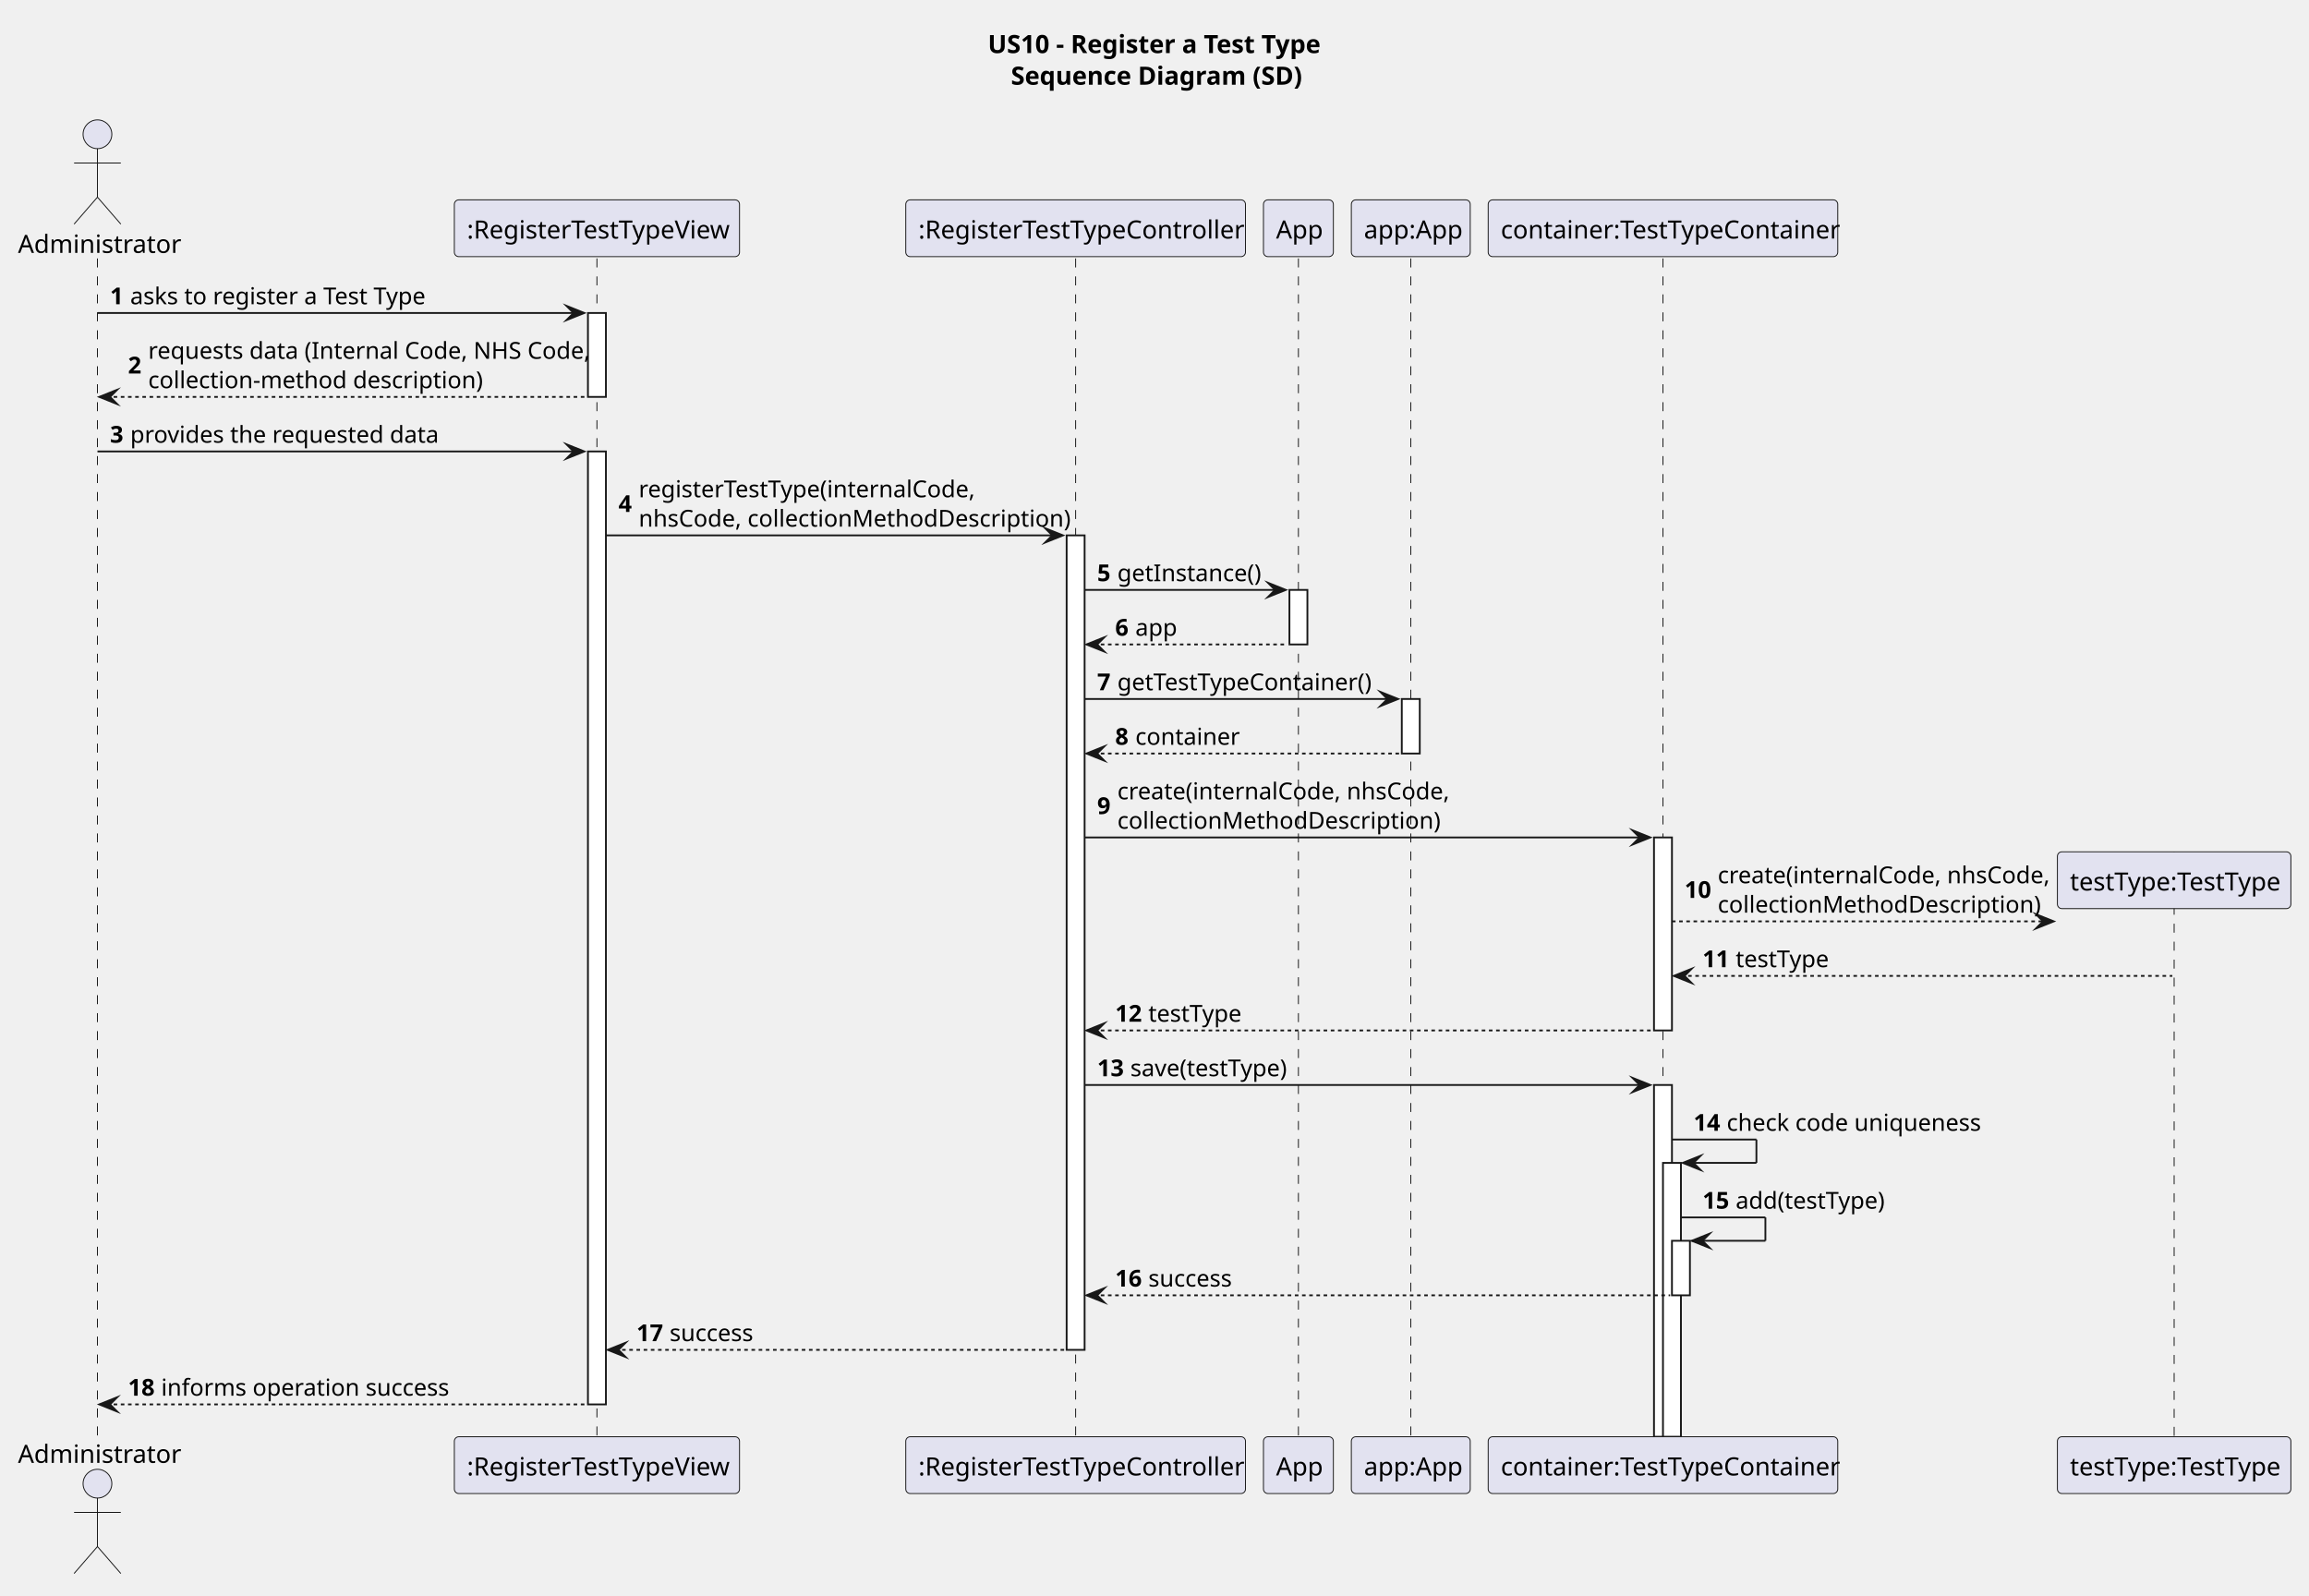
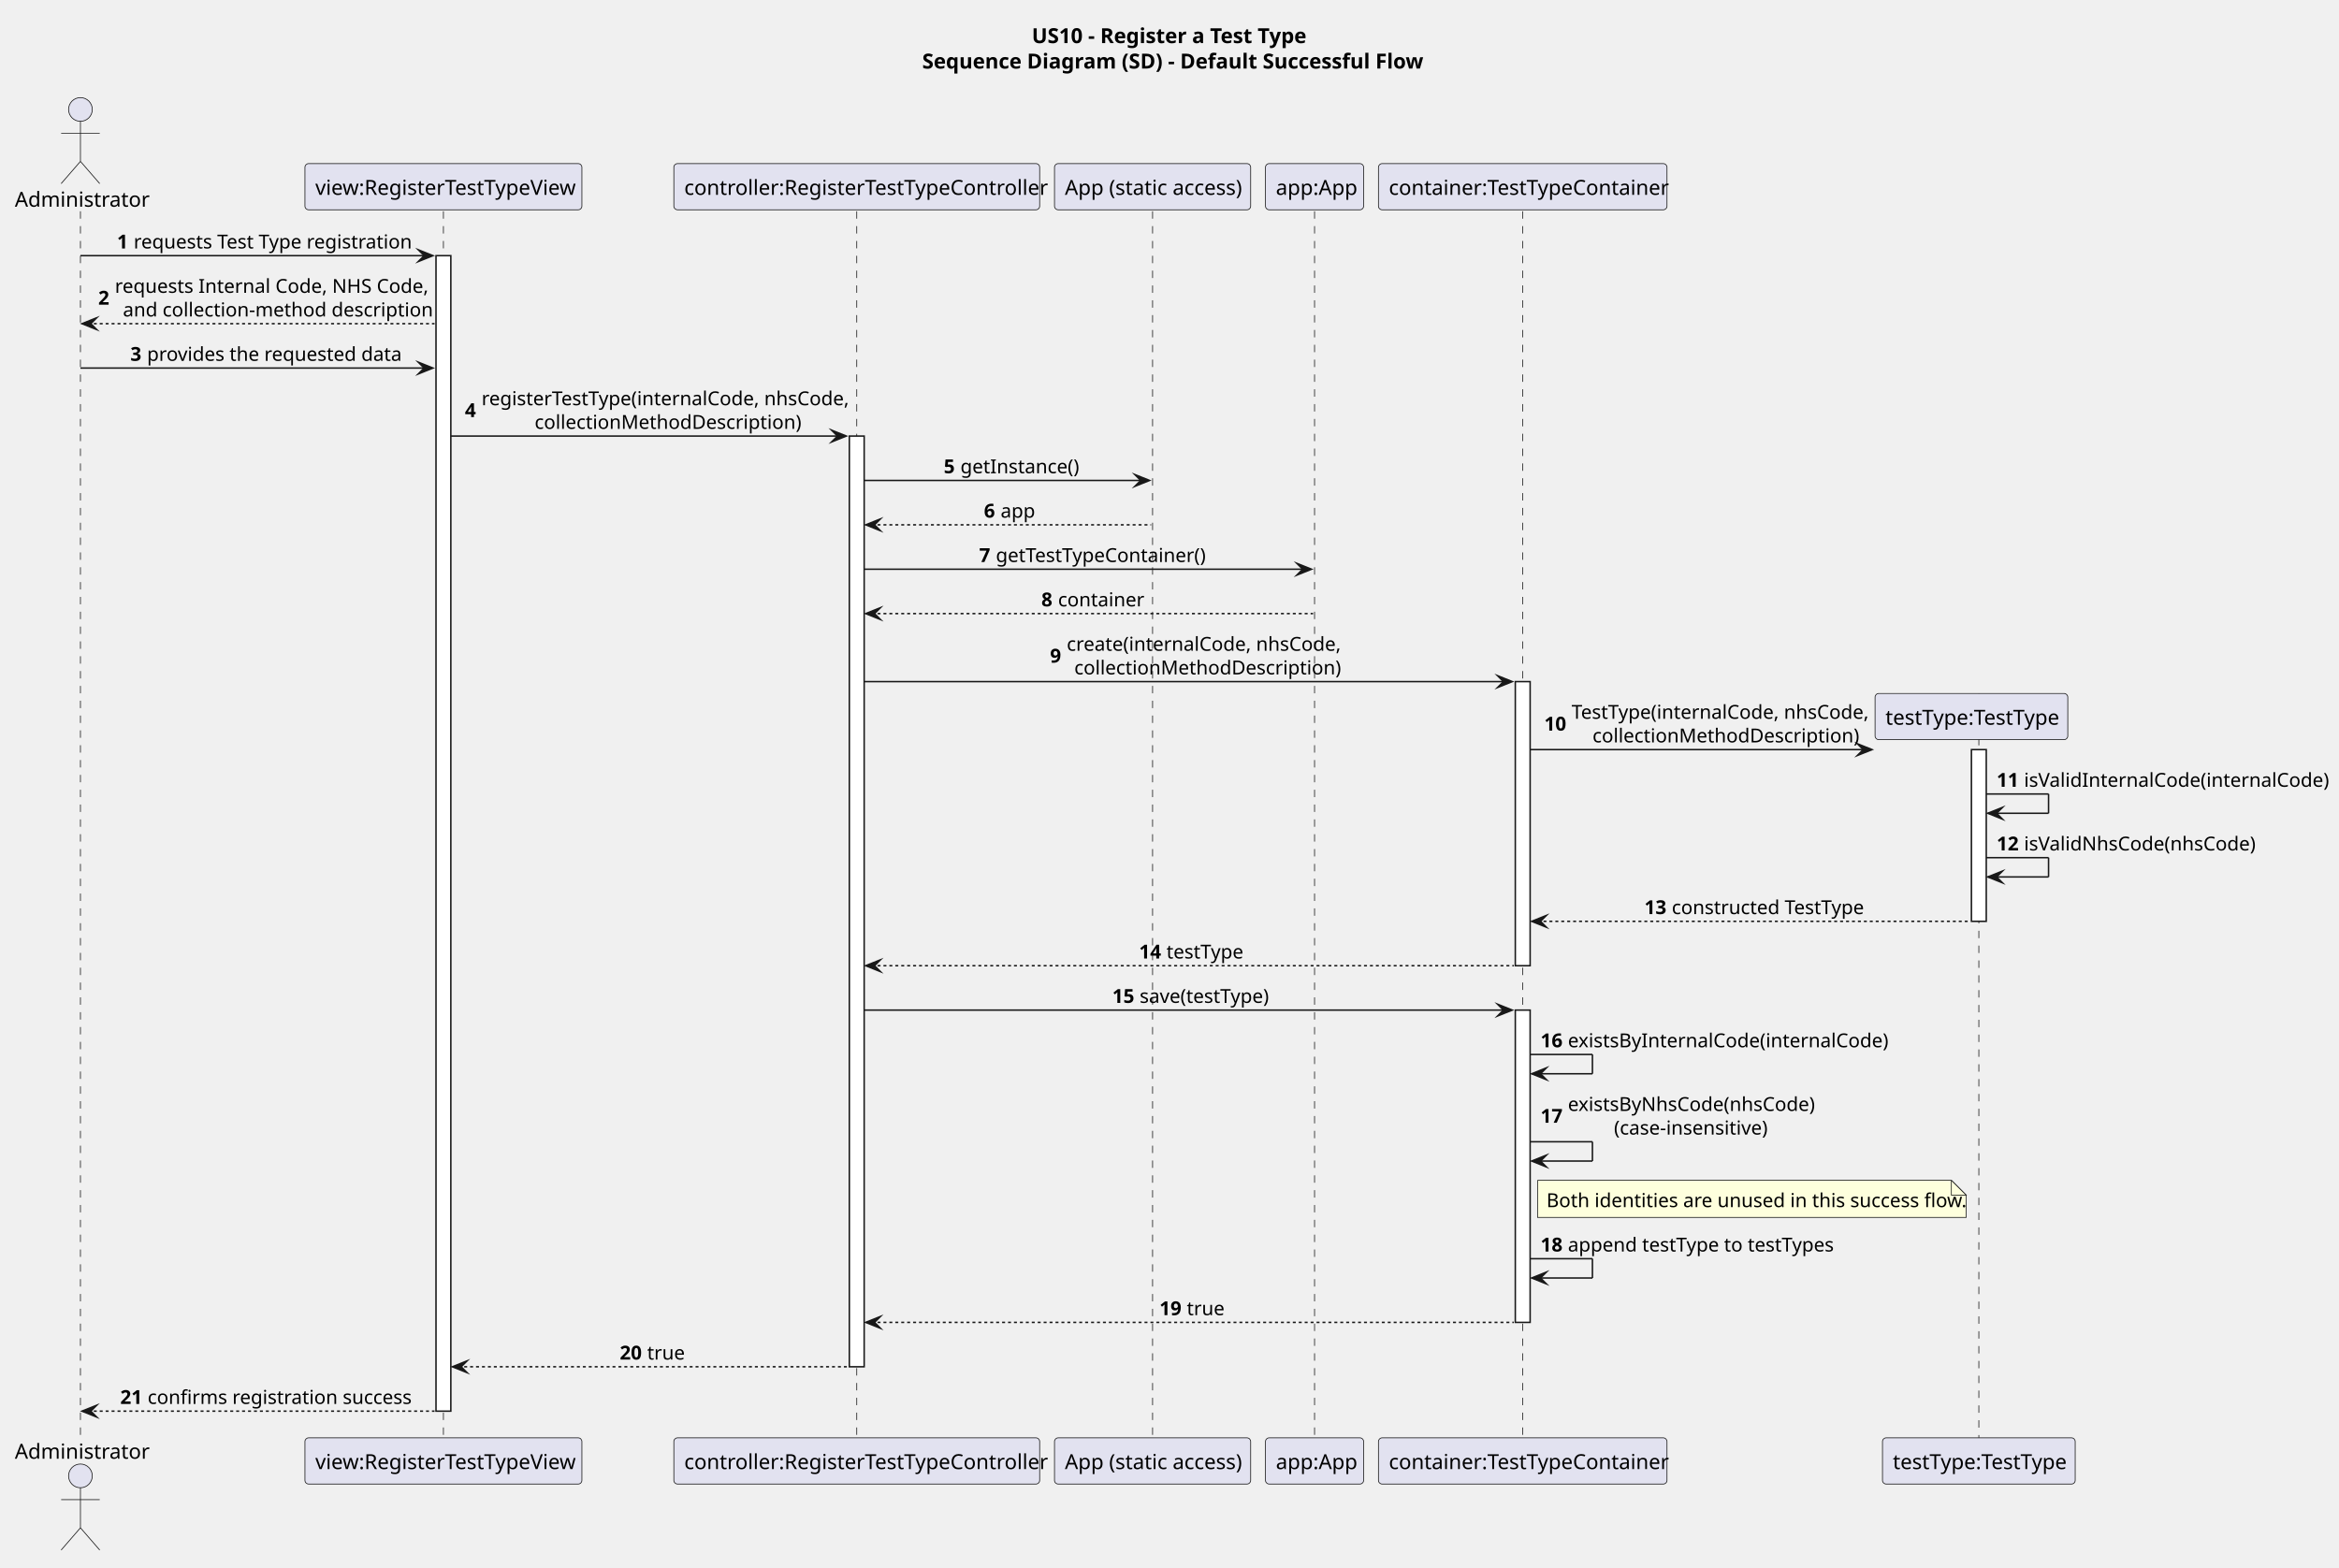
- <svg xmlns="http://www.w3.org/2000/svg" version="1.1" data-diagram-type="SEQUENCE" style="width:1285px;height:888px;background:#FFFFFF;" width="1285px" height="888px" viewBox="0 0 1285 888" zoomAndPan="magnify" preserveAspectRatio="none" contentStyleType="text/css">
+ <svg xmlns="http://www.w3.org/2000/svg" version="1.1" data-diagram-type="SEQUENCE" style="width:1577px;height:1057px;background:#FFFFFF;" width="1577px" height="1057px" viewBox="0 0 1577 1057" zoomAndPan="magnify" preserveAspectRatio="none" contentStyleType="text/css">
  <defs />
  <g font-family="sans-serif" lengthAdjust="spacing">
    <g class="title" data-source-line="1">
-       <text x="549.757" y="29.533" fill="#000" font-size="14" textLength="184.399" font-weight="700">US10 - Register a Test Type</text>
-       <text x="562.602" y="47.143" fill="#000" font-size="14" textLength="158.71" font-weight="700">Sequence Diagram (SD)</text>
+       <text x="695.672" y="29.075" fill="#000" font-size="14" textLength="184.399" font-weight="700">US10 - Register a Test Type</text>
+       <text x="621.779" y="46.227" fill="#000" font-size="14" textLength="332.186" font-weight="700">Sequence Diagram (SD) - Default Successful Flow</text>
    </g>
    <g>
-       <rect x="50.734" y="143.828" width="8" height="655.734" fill="#000" fill-opacity="0" />
-       <line x1="54.234" y1="143.828" x2="54.234" y2="799.563" style="stroke:#181818;stroke-width:0.5;stroke-dasharray:5,5;" />
+       <rect x="50.734" y="142.454" width="8" height="827.009" fill="#000" fill-opacity="0" />
+       <line x1="54.234" y1="142.454" x2="54.234" y2="969.463" style="stroke:#181818;stroke-width:0.5;stroke-dasharray:5,5;" />
    </g>
    <g>
-       <rect x="328.703" y="143.828" width="8" height="655.734" fill="#000" fill-opacity="0" />
-       <line x1="332.203" y1="143.828" x2="332.203" y2="799.563" style="stroke:#181818;stroke-width:0.5;stroke-dasharray:5,5;" />
+       <rect x="295.46" y="142.454" width="8" height="827.009" fill="#000" fill-opacity="0" />
+       <line x1="298.96" y1="142.454" x2="298.96" y2="969.463" style="stroke:#181818;stroke-width:0.5;stroke-dasharray:5,5;" />
    </g>
    <g>
-       <rect x="327.203" y="174.18" width="10" height="46.703" fill="#FFF" style="stroke:#181818;stroke-width:1;" />
+       <rect x="293.96" y="172.38" width="10" height="779.083" fill="#FFF" style="stroke:#181818;stroke-width:1;" />
    </g>
    <g>
-       <rect x="327.203" y="251.234" width="10" height="530.328" fill="#FFF" style="stroke:#181818;stroke-width:1;" />
+       <rect x="574.14" y="142.454" width="8" height="827.009" fill="#000" fill-opacity="0" />
+       <line x1="577.64" y1="142.454" x2="577.64" y2="969.463" style="stroke:#181818;stroke-width:0.5;stroke-dasharray:5,5;" />
    </g>
    <g>
-       <rect x="595.106" y="143.828" width="8" height="655.734" fill="#000" fill-opacity="0" />
-       <line x1="598.606" y1="143.828" x2="598.606" y2="799.563" style="stroke:#181818;stroke-width:0.5;stroke-dasharray:5,5;" />
+       <rect x="572.64" y="294.012" width="10" height="627.525" fill="#FFF" style="stroke:#181818;stroke-width:1;" />
    </g>
    <g>
-       <rect x="593.606" y="297.938" width="10" height="453.273" fill="#FFF" style="stroke:#181818;stroke-width:1;" />
+       <rect x="773.591" y="142.454" width="8" height="827.009" fill="#000" fill-opacity="0" />
+       <line x1="777.091" y1="142.454" x2="777.091" y2="969.463" style="stroke:#181818;stroke-width:0.5;stroke-dasharray:5,5;" />
    </g>
    <g>
-       <rect x="719.092" y="143.828" width="8" height="655.734" fill="#000" fill-opacity="0" />
-       <line x1="722.592" y1="143.828" x2="722.592" y2="799.563" style="stroke:#181818;stroke-width:0.5;stroke-dasharray:5,5;" />
+       <rect x="882.801" y="142.454" width="8" height="827.009" fill="#000" fill-opacity="0" />
+       <line x1="886.301" y1="142.454" x2="886.301" y2="969.463" style="stroke:#181818;stroke-width:0.5;stroke-dasharray:5,5;" />
    </g>
    <g>
-       <rect x="717.592" y="328.289" width="10" height="30.352" fill="#FFF" style="stroke:#181818;stroke-width:1;" />
+       <rect x="1023.149" y="142.454" width="8" height="827.009" fill="#000" fill-opacity="0" />
+       <line x1="1026.649" y1="142.454" x2="1026.649" y2="969.463" style="stroke:#181818;stroke-width:0.5;stroke-dasharray:5,5;" />
    </g>
    <g>
-       <rect x="781.626" y="143.828" width="8" height="655.734" fill="#000" fill-opacity="0" />
-       <line x1="785.126" y1="143.828" x2="785.126" y2="799.563" style="stroke:#181818;stroke-width:0.5;stroke-dasharray:5,5;" />
+       <rect x="1021.649" y="459.569" width="10" height="191.558" fill="#FFF" style="stroke:#181818;stroke-width:1;" />
    </g>
    <g>
-       <rect x="780.126" y="388.992" width="10" height="30.352" fill="#FFF" style="stroke:#181818;stroke-width:1;" />
+       <rect x="1021.649" y="681.053" width="10" height="210.558" fill="#FFF" style="stroke:#181818;stroke-width:1;" />
    </g>
    <g>
-       <rect x="921.974" y="143.828" width="8" height="655.734" fill="#000" fill-opacity="0" />
-       <line x1="925.474" y1="143.828" x2="925.474" y2="799.563" style="stroke:#181818;stroke-width:0.5;stroke-dasharray:5,5;" />
+       <rect x="1330.676" y="467.569" width="8" height="501.894" fill="#000" fill-opacity="0" />
+       <line x1="1334.176" y1="467.569" x2="1334.176" y2="969.463" style="stroke:#181818;stroke-width:0.5;stroke-dasharray:5,5;" />
    </g>
    <g>
-       <rect x="920.474" y="466.047" width="10" height="107.406" fill="#FFF" style="stroke:#181818;stroke-width:1;" />
+       <rect x="1329.176" y="505.422" width="10" height="115.779" fill="#FFF" style="stroke:#181818;stroke-width:1;" />
    </g>
-     <g>
-       <rect x="920.474" y="603.805" width="10" height="195.758" fill="#FFF" style="stroke:#181818;stroke-width:1;" />
-     </g>
-     <g>
-       <rect x="925.474" y="647.156" width="10" height="152.406" fill="#FFF" style="stroke:#181818;stroke-width:1;" />
-     </g>
-     <g>
-       <rect x="930.474" y="690.508" width="10" height="30.352" fill="#FFF" style="stroke:#181818;stroke-width:1;" />
-     </g>
-     <g>
-       <rect x="1206.448" y="474.047" width="8" height="325.516" fill="#000" fill-opacity="0" />
-       <line x1="1209.948" y1="474.047" x2="1209.948" y2="799.563" style="stroke:#181818;stroke-width:0.5;stroke-dasharray:5,5;" />
-     </g>
-     <text x="10" y="140.752" fill="#000" font-size="14" textLength="82.469">Administrator</text>
-     <ellipse cx="54.234" cy="74.719" rx="8" ry="8" fill="#E2E2F0" style="stroke:#181818;stroke-width:0.5;" />
-     <path d="M54.234,82.719 L54.234,109.719 M41.234,90.719 L67.234,90.719 M54.234,109.719 L41.234,124.719 M54.234,109.719 L67.234,124.719" style="stroke:#181818;stroke-width:0.5;" fill="none" />
-     <rect x="252.845" y="111.219" width="158.717" height="31.609" fill="#E2E2F0" style="stroke:#181818;stroke-width:0.5;" rx="2.5" ry="2.5" />
-     <text x="259.845" y="132.752" fill="#000" font-size="14" textLength="144.717">:RegisterTestTypeView</text>
-     <rect x="504.076" y="111.219" width="189.062" height="31.609" fill="#E2E2F0" style="stroke:#181818;stroke-width:0.5;" rx="2.5" ry="2.5" />
-     <text x="511.076" y="132.752" fill="#000" font-size="14" textLength="175.062">:RegisterTestTypeController</text>
-     <rect x="703.137" y="111.219" width="38.91" height="31.609" fill="#E2E2F0" style="stroke:#181818;stroke-width:0.5;" rx="2.5" ry="2.5" />
-     <text x="710.137" y="132.752" fill="#000" font-size="14" textLength="24.91">App</text>
-     <rect x="752.047" y="111.219" width="66.158" height="31.609" fill="#E2E2F0" style="stroke:#181818;stroke-width:0.5;" rx="2.5" ry="2.5" />
-     <text x="759.047" y="132.752" fill="#000" font-size="14" textLength="52.158">app:App</text>
-     <rect x="828.206" y="111.219" width="194.537" height="31.609" fill="#E2E2F0" style="stroke:#181818;stroke-width:0.5;" rx="2.5" ry="2.5" />
-     <text x="835.206" y="132.752" fill="#000" font-size="14" textLength="180.537">container:TestTypeContainer</text>
-     <text x="10" y="814.096" fill="#000" font-size="14" textLength="82.469">Administrator</text>
-     <ellipse cx="54.234" cy="825.672" rx="8" ry="8" fill="#E2E2F0" style="stroke:#181818;stroke-width:0.5;" />
-     <path d="M54.234,833.672 L54.234,860.672 M41.234,841.672 L67.234,841.672 M54.234,860.672 L41.234,875.672 M54.234,860.672 L67.234,875.672" style="stroke:#181818;stroke-width:0.5;" fill="none" />
-     <rect x="252.845" y="799.563" width="158.717" height="31.609" fill="#E2E2F0" style="stroke:#181818;stroke-width:0.5;" rx="2.5" ry="2.5" />
-     <text x="259.845" y="821.096" fill="#000" font-size="14" textLength="144.717">:RegisterTestTypeView</text>
-     <rect x="504.076" y="799.563" width="189.062" height="31.609" fill="#E2E2F0" style="stroke:#181818;stroke-width:0.5;" rx="2.5" ry="2.5" />
-     <text x="511.076" y="821.096" fill="#000" font-size="14" textLength="175.062">:RegisterTestTypeController</text>
-     <rect x="703.137" y="799.563" width="38.91" height="31.609" fill="#E2E2F0" style="stroke:#181818;stroke-width:0.5;" rx="2.5" ry="2.5" />
-     <text x="710.137" y="821.096" fill="#000" font-size="14" textLength="24.91">App</text>
-     <rect x="752.047" y="799.563" width="66.158" height="31.609" fill="#E2E2F0" style="stroke:#181818;stroke-width:0.5;" rx="2.5" ry="2.5" />
-     <text x="759.047" y="821.096" fill="#000" font-size="14" textLength="52.158">app:App</text>
-     <rect x="828.206" y="799.563" width="194.537" height="31.609" fill="#E2E2F0" style="stroke:#181818;stroke-width:0.5;" rx="2.5" ry="2.5" />
-     <text x="835.206" y="821.096" fill="#000" font-size="14" textLength="180.537">container:TestTypeContainer</text>
-     <rect x="1144.983" y="799.563" width="129.931" height="31.609" fill="#E2E2F0" style="stroke:#181818;stroke-width:0.5;" rx="2.5" ry="2.5" />
-     <text x="1151.983" y="821.096" fill="#000" font-size="14" textLength="115.931">testType:TestType</text>
-     <polygon points="315.203,170.18,325.203,174.18,315.203,178.18,319.203,174.18" fill="#181818" style="stroke:#181818;stroke-width:1;stroke-linejoin:miter;stroke-miterlimit:10;" />
-     <line x1="54.234" y1="174.18" x2="321.203" y2="174.18" style="stroke:#181818;stroke-width:1;" />
-     <text x="61.234" y="169.323" fill="#000" font-size="13" font-weight="700">1</text>
-     <text x="72.464" y="169.323" fill="#000" font-size="13" textLength="160.393">asks to register a Test Type</text>
-     <polygon points="65.234,216.883,55.234,220.883,65.234,224.883,61.234,220.883" fill="#181818" style="stroke:#181818;stroke-width:1;stroke-linejoin:miter;stroke-miterlimit:10;" />
-     <line x1="59.234" y1="220.883" x2="326.203" y2="220.883" style="stroke:#181818;stroke-width:1;stroke-dasharray:2,2;" />
-     <text x="71.234" y="207.851" fill="#000" font-size="13" font-weight="700">2</text>
-     <text x="82.464" y="199.675" fill="#000" font-size="13" textLength="237.739">requests data (Internal Code, NHS Code,</text>
-     <text x="82.464" y="216.026" fill="#000" font-size="13" textLength="172.694">collection-method description)</text>
-     <polygon points="315.203,247.234,325.203,251.234,315.203,255.234,319.203,251.234" fill="#181818" style="stroke:#181818;stroke-width:1;stroke-linejoin:miter;stroke-miterlimit:10;" />
-     <line x1="54.234" y1="251.234" x2="321.203" y2="251.234" style="stroke:#181818;stroke-width:1;" />
-     <text x="61.234" y="246.378" fill="#000" font-size="13" font-weight="700">3</text>
-     <text x="72.464" y="246.378" fill="#000" font-size="13" textLength="161.167">provides the requested data</text>
-     <polygon points="581.606,293.938,591.606,297.938,581.606,301.938,585.606,297.938" fill="#181818" style="stroke:#181818;stroke-width:1;stroke-linejoin:miter;stroke-miterlimit:10;" />
-     <line x1="337.203" y1="297.938" x2="587.606" y2="297.938" style="stroke:#181818;stroke-width:1;" />
-     <text x="344.203" y="284.905" fill="#000" font-size="13" font-weight="700">4</text>
-     <text x="355.433" y="276.729" fill="#000" font-size="13" textLength="179.188">registerTestType(internalCode,</text>
-     <text x="355.433" y="293.081" fill="#000" font-size="13" textLength="226.173">nhsCode, collectionMethodDescription)</text>
-     <polygon points="705.592,324.289,715.592,328.289,705.592,332.289,709.592,328.289" fill="#181818" style="stroke:#181818;stroke-width:1;stroke-linejoin:miter;stroke-miterlimit:10;" />
-     <line x1="603.606" y1="328.289" x2="711.592" y2="328.289" style="stroke:#181818;stroke-width:1;" />
-     <text x="610.606" y="323.433" fill="#000" font-size="13" font-weight="700">5</text>
-     <text x="621.836" y="323.433" fill="#000" font-size="13" textLength="75.874">getInstance()</text>
-     <polygon points="614.606,354.641,604.606,358.641,614.606,362.641,610.606,358.641" fill="#181818" style="stroke:#181818;stroke-width:1;stroke-linejoin:miter;stroke-miterlimit:10;" />
-     <line x1="608.606" y1="358.641" x2="716.592" y2="358.641" style="stroke:#181818;stroke-width:1;stroke-dasharray:2,2;" />
-     <text x="620.606" y="353.784" fill="#000" font-size="13" font-weight="700">6</text>
-     <text x="631.836" y="353.784" fill="#000" font-size="13" textLength="21.69">app</text>
-     <polygon points="768.126,384.992,778.126,388.992,768.126,392.992,772.126,388.992" fill="#181818" style="stroke:#181818;stroke-width:1;stroke-linejoin:miter;stroke-miterlimit:10;" />
-     <line x1="603.606" y1="388.992" x2="774.126" y2="388.992" style="stroke:#181818;stroke-width:1;" />
-     <text x="610.606" y="384.136" fill="#000" font-size="13" font-weight="700">7</text>
-     <text x="621.836" y="384.136" fill="#000" font-size="13" textLength="137.281">getTestTypeContainer()</text>
-     <polygon points="614.606,415.344,604.606,419.344,614.606,423.344,610.606,419.344" fill="#181818" style="stroke:#181818;stroke-width:1;stroke-linejoin:miter;stroke-miterlimit:10;" />
-     <line x1="608.606" y1="419.344" x2="779.126" y2="419.344" style="stroke:#181818;stroke-width:1;stroke-dasharray:2,2;" />
-     <text x="620.606" y="414.487" fill="#000" font-size="13" font-weight="700">8</text>
-     <text x="631.836" y="414.487" fill="#000" font-size="13" textLength="53.479">container</text>
-     <polygon points="908.474,462.047,918.474,466.047,908.474,470.047,912.474,466.047" fill="#181818" style="stroke:#181818;stroke-width:1;stroke-linejoin:miter;stroke-miterlimit:10;" />
-     <line x1="603.606" y1="466.047" x2="914.474" y2="466.047" style="stroke:#181818;stroke-width:1;" />
-     <text x="610.606" y="453.015" fill="#000" font-size="13" font-weight="700">9</text>
-     <text x="621.836" y="444.839" fill="#000" font-size="13" textLength="177.049">create(internalCode, nhsCode,</text>
-     <text x="621.836" y="461.19" fill="#000" font-size="13" textLength="166.912">collectionMethodDescription)</text>
-     <rect x="1144.983" y="474.047" width="129.931" height="31.609" fill="#E2E2F0" style="stroke:#181818;stroke-width:0.5;" rx="2.5" ry="2.5" />
-     <text x="1151.983" y="495.58" fill="#000" font-size="14" textLength="115.931">testType:TestType</text>
-     <polygon points="1132.983,508.75,1142.983,512.75,1132.983,516.75,1136.983,512.75" fill="#181818" style="stroke:#181818;stroke-width:1;stroke-linejoin:miter;stroke-miterlimit:10;" />
-     <line x1="930.474" y1="512.75" x2="1138.983" y2="512.75" style="stroke:#181818;stroke-width:1;stroke-dasharray:2,2;" />
-     <text x="937.474" y="499.718" fill="#000" font-size="13" textLength="14.46" font-weight="700">10</text>
-     <text x="955.934" y="491.542" fill="#000" font-size="13" textLength="177.049">create(internalCode, nhsCode,</text>
-     <text x="955.934" y="507.894" fill="#000" font-size="13" textLength="166.912">collectionMethodDescription)</text>
-     <polygon points="941.474,539.102,931.474,543.102,941.474,547.102,937.474,543.102" fill="#181818" style="stroke:#181818;stroke-width:1;stroke-linejoin:miter;stroke-miterlimit:10;" />
-     <line x1="935.474" y1="543.102" x2="1208.948" y2="543.102" style="stroke:#181818;stroke-width:1;stroke-dasharray:2,2;" />
-     <text x="947.474" y="538.245" fill="#000" font-size="13" textLength="14.46" font-weight="700">11</text>
-     <text x="965.934" y="538.245" fill="#000" font-size="13" textLength="49.854">testType</text>
-     <polygon points="614.606,569.453,604.606,573.453,614.606,577.453,610.606,573.453" fill="#181818" style="stroke:#181818;stroke-width:1;stroke-linejoin:miter;stroke-miterlimit:10;" />
-     <line x1="608.606" y1="573.453" x2="919.474" y2="573.453" style="stroke:#181818;stroke-width:1;stroke-dasharray:2,2;" />
-     <text x="620.606" y="568.597" fill="#000" font-size="13" textLength="14.46" font-weight="700">12</text>
-     <text x="639.066" y="568.597" fill="#000" font-size="13" textLength="49.854">testType</text>
-     <polygon points="908.474,599.805,918.474,603.805,908.474,607.805,912.474,603.805" fill="#181818" style="stroke:#181818;stroke-width:1;stroke-linejoin:miter;stroke-miterlimit:10;" />
-     <line x1="603.606" y1="603.805" x2="914.474" y2="603.805" style="stroke:#181818;stroke-width:1;" />
-     <text x="610.606" y="598.948" fill="#000" font-size="13" textLength="14.46" font-weight="700">13</text>
-     <text x="629.066" y="598.948" fill="#000" font-size="13" textLength="85.973">save(testType)</text>
-     <line x1="930.474" y1="634.156" x2="977.474" y2="634.156" style="stroke:#181818;stroke-width:1;" />
-     <line x1="977.474" y1="634.156" x2="977.474" y2="647.156" style="stroke:#181818;stroke-width:1;" />
-     <line x1="936.474" y1="647.156" x2="977.474" y2="647.156" style="stroke:#181818;stroke-width:1;" />
-     <polygon points="946.474,643.156,936.474,647.156,946.474,651.156,942.474,647.156" fill="#181818" style="stroke:#181818;stroke-width:1;stroke-linejoin:miter;stroke-miterlimit:10;" />
-     <text x="942.474" y="629.3" fill="#000" font-size="13" textLength="14.46" font-weight="700">14</text>
-     <text x="960.934" y="629.3" fill="#000" font-size="13" textLength="135.872">check code uniqueness</text>
-     <line x1="935.474" y1="677.508" x2="982.474" y2="677.508" style="stroke:#181818;stroke-width:1;" />
-     <line x1="982.474" y1="677.508" x2="982.474" y2="690.508" style="stroke:#181818;stroke-width:1;" />
-     <line x1="941.474" y1="690.508" x2="982.474" y2="690.508" style="stroke:#181818;stroke-width:1;" />
-     <polygon points="951.474,686.508,941.474,690.508,951.474,694.508,947.474,690.508" fill="#181818" style="stroke:#181818;stroke-width:1;stroke-linejoin:miter;stroke-miterlimit:10;" />
-     <text x="947.474" y="672.651" fill="#000" font-size="13" textLength="14.46" font-weight="700">15</text>
-     <text x="965.934" y="672.651" fill="#000" font-size="13" textLength="80.203">add(testType)</text>
-     <polygon points="614.606,716.859,604.606,720.859,614.606,724.859,610.606,720.859" fill="#181818" style="stroke:#181818;stroke-width:1;stroke-linejoin:miter;stroke-miterlimit:10;" />
-     <line x1="608.606" y1="720.859" x2="929.474" y2="720.859" style="stroke:#181818;stroke-width:1;stroke-dasharray:2,2;" />
-     <text x="620.606" y="716.003" fill="#000" font-size="13" textLength="14.46" font-weight="700">16</text>
-     <text x="639.066" y="716.003" fill="#000" font-size="13" textLength="46.96">success</text>
-     <polygon points="348.203,747.211,338.203,751.211,348.203,755.211,344.203,751.211" fill="#181818" style="stroke:#181818;stroke-width:1;stroke-linejoin:miter;stroke-miterlimit:10;" />
-     <line x1="342.203" y1="751.211" x2="592.606" y2="751.211" style="stroke:#181818;stroke-width:1;stroke-dasharray:2,2;" />
-     <text x="354.203" y="746.354" fill="#000" font-size="13" textLength="14.46" font-weight="700">17</text>
-     <text x="372.663" y="746.354" fill="#000" font-size="13" textLength="46.96">success</text>
-     <polygon points="65.234,777.563,55.234,781.563,65.234,785.563,61.234,781.563" fill="#181818" style="stroke:#181818;stroke-width:1;stroke-linejoin:miter;stroke-miterlimit:10;" />
-     <line x1="59.234" y1="781.563" x2="326.203" y2="781.563" style="stroke:#181818;stroke-width:1;stroke-dasharray:2,2;" />
-     <text x="71.234" y="776.706" fill="#000" font-size="13" textLength="14.46" font-weight="700">18</text>
-     <text x="89.694" y="776.706" fill="#000" font-size="13" textLength="151.011">informs operation success</text>
+     <text x="10" y="139.378" fill="#000" font-size="14" textLength="82.469">Administrator</text>
+     <ellipse cx="54.234" cy="73.803" rx="8" ry="8" fill="#E2E2F0" style="stroke:#181818;stroke-width:0.5;" />
+     <path d="M54.234,81.803 L54.234,108.803 M41.234,89.803 L67.234,89.803 M54.234,108.803 L41.234,123.803 M54.234,108.803 L67.234,123.803" style="stroke:#181818;stroke-width:0.5;" fill="none" />
+     <rect x="205.599" y="110.303" width="186.724" height="31.151" fill="#E2E2F0" style="stroke:#181818;stroke-width:0.5;" rx="2.5" ry="2.5" />
+     <text x="212.599" y="131.378" fill="#000" font-size="14" textLength="172.724">view:RegisterTestTypeView</text>
+     <rect x="454.32" y="110.303" width="246.641" height="31.151" fill="#E2E2F0" style="stroke:#181818;stroke-width:0.5;" rx="2.5" ry="2.5" />
+     <text x="461.32" y="131.378" fill="#000" font-size="14" textLength="232.641">controller:RegisterTestTypeController</text>
+     <rect x="710.96" y="110.303" width="132.262" height="31.151" fill="#E2E2F0" style="stroke:#181818;stroke-width:0.5;" rx="2.5" ry="2.5" />
+     <text x="717.96" y="131.378" fill="#000" font-size="14" textLength="118.262">App (static access)</text>
+     <rect x="853.222" y="110.303" width="66.158" height="31.151" fill="#E2E2F0" style="stroke:#181818;stroke-width:0.5;" rx="2.5" ry="2.5" />
+     <text x="860.222" y="131.378" fill="#000" font-size="14" textLength="52.158">app:App</text>
+     <rect x="929.38" y="110.303" width="194.537" height="31.151" fill="#E2E2F0" style="stroke:#181818;stroke-width:0.5;" rx="2.5" ry="2.5" />
+     <text x="936.38" y="131.378" fill="#000" font-size="14" textLength="180.537">container:TestTypeContainer</text>
+     <text x="10" y="983.539" fill="#000" font-size="14" textLength="82.469">Administrator</text>
+     <ellipse cx="54.234" cy="995.115" rx="8" ry="8" fill="#E2E2F0" style="stroke:#181818;stroke-width:0.5;" />
+     <path d="M54.234,1003.115 L54.234,1030.115 M41.234,1011.115 L67.234,1011.115 M54.234,1030.115 L41.234,1045.115 M54.234,1030.115 L67.234,1045.115" style="stroke:#181818;stroke-width:0.5;" fill="none" />
+     <rect x="205.599" y="969.463" width="186.724" height="31.151" fill="#E2E2F0" style="stroke:#181818;stroke-width:0.5;" rx="2.5" ry="2.5" />
+     <text x="212.599" y="990.539" fill="#000" font-size="14" textLength="172.724">view:RegisterTestTypeView</text>
+     <rect x="454.32" y="969.463" width="246.641" height="31.151" fill="#E2E2F0" style="stroke:#181818;stroke-width:0.5;" rx="2.5" ry="2.5" />
+     <text x="461.32" y="990.539" fill="#000" font-size="14" textLength="232.641">controller:RegisterTestTypeController</text>
+     <rect x="710.96" y="969.463" width="132.262" height="31.151" fill="#E2E2F0" style="stroke:#181818;stroke-width:0.5;" rx="2.5" ry="2.5" />
+     <text x="717.96" y="990.539" fill="#000" font-size="14" textLength="118.262">App (static access)</text>
+     <rect x="853.222" y="969.463" width="66.158" height="31.151" fill="#E2E2F0" style="stroke:#181818;stroke-width:0.5;" rx="2.5" ry="2.5" />
+     <text x="860.222" y="990.539" fill="#000" font-size="14" textLength="52.158">app:App</text>
+     <rect x="929.38" y="969.463" width="194.537" height="31.151" fill="#E2E2F0" style="stroke:#181818;stroke-width:0.5;" rx="2.5" ry="2.5" />
+     <text x="936.38" y="990.539" fill="#000" font-size="14" textLength="180.537">container:TestTypeContainer</text>
+     <rect x="1269.21" y="969.463" width="129.931" height="31.151" fill="#E2E2F0" style="stroke:#181818;stroke-width:0.5;" rx="2.5" ry="2.5" />
+     <text x="1276.21" y="990.539" fill="#000" font-size="14" textLength="115.931">testType:TestType</text>
+     <polygon points="281.96,168.38,291.96,172.38,281.96,176.38,285.96,172.38" fill="#181818" style="stroke:#181818;stroke-width:1;stroke-linejoin:miter;stroke-miterlimit:10;" />
+     <line x1="54.234" y1="172.38" x2="287.96" y2="172.38" style="stroke:#181818;stroke-width:1;" />
+     <text x="78.888" y="167.524" fill="#000" font-size="13" font-weight="700">1</text>
+     <text x="90.118" y="167.524" fill="#000" font-size="13" textLength="179.188">requests Test Type registration</text>
+     <polygon points="65.234,214.233,55.234,218.233,65.234,222.233,61.234,218.233" fill="#181818" style="stroke:#181818;stroke-width:1;stroke-linejoin:miter;stroke-miterlimit:10;" />
+     <line x1="59.234" y1="218.233" x2="292.96" y2="218.233" style="stroke:#181818;stroke-width:1;stroke-dasharray:2,2;" />
+     <text x="66.234" y="205.413" fill="#000" font-size="13" font-weight="700">2</text>
+     <text x="77.464" y="197.45" fill="#000" font-size="13" textLength="204.496">requests Internal Code, NHS Code,</text>
+     <text x="82.879" y="213.376" fill="#000" font-size="13" textLength="193.667">and collection-method description</text>
+     <polygon points="281.96,244.159,291.96,248.159,281.96,252.159,285.96,248.159" fill="#181818" style="stroke:#181818;stroke-width:1;stroke-linejoin:miter;stroke-miterlimit:10;" />
+     <line x1="54.234" y1="248.159" x2="287.96" y2="248.159" style="stroke:#181818;stroke-width:1;" />
+     <text x="87.899" y="243.303" fill="#000" font-size="13" font-weight="700">3</text>
+     <text x="99.129" y="243.303" fill="#000" font-size="13" textLength="161.167">provides the requested data</text>
+     <polygon points="560.64,290.012,570.64,294.012,560.64,298.012,564.64,294.012" fill="#181818" style="stroke:#181818;stroke-width:1;stroke-linejoin:miter;stroke-miterlimit:10;" />
+     <line x1="303.96" y1="294.012" x2="566.64" y2="294.012" style="stroke:#181818;stroke-width:1;" />
+     <text x="313.46" y="281.192" fill="#000" font-size="13" font-weight="700">4</text>
+     <text x="324.69" y="273.229" fill="#000" font-size="13" textLength="238.45">registerTestType(internalCode, nhsCode,</text>
+     <text x="360.459" y="289.155" fill="#000" font-size="13" textLength="166.912">collectionMethodDescription)</text>
+     <polygon points="765.091,319.938,775.091,323.938,765.091,327.938,769.091,323.938" fill="#181818" style="stroke:#181818;stroke-width:1;stroke-linejoin:miter;stroke-miterlimit:10;" />
+     <line x1="582.64" y1="323.938" x2="771.091" y2="323.938" style="stroke:#181818;stroke-width:1;" />
+     <text x="636.314" y="319.082" fill="#000" font-size="13" font-weight="700">5</text>
+     <text x="647.544" y="319.082" fill="#000" font-size="13" textLength="75.874">getInstance()</text>
+     <polygon points="593.64,349.864,583.64,353.864,593.64,357.864,589.64,353.864" fill="#181818" style="stroke:#181818;stroke-width:1;stroke-linejoin:miter;stroke-miterlimit:10;" />
+     <line x1="587.64" y1="353.864" x2="776.091" y2="353.864" style="stroke:#181818;stroke-width:1;stroke-dasharray:2,2;" />
+     <text x="663.406" y="349.008" fill="#000" font-size="13" font-weight="700">6</text>
+     <text x="674.636" y="349.008" fill="#000" font-size="13" textLength="21.69">app</text>
+     <polygon points="874.301,379.791,884.301,383.791,874.301,387.791,878.301,383.791" fill="#181818" style="stroke:#181818;stroke-width:1;stroke-linejoin:miter;stroke-miterlimit:10;" />
+     <line x1="582.64" y1="383.791" x2="880.301" y2="383.791" style="stroke:#181818;stroke-width:1;" />
+     <text x="660.215" y="378.934" fill="#000" font-size="13" font-weight="700">7</text>
+     <text x="671.445" y="378.934" fill="#000" font-size="13" textLength="137.281">getTestTypeContainer()</text>
+     <polygon points="593.64,409.717,583.64,413.717,593.64,417.717,589.64,413.717" fill="#181818" style="stroke:#181818;stroke-width:1;stroke-linejoin:miter;stroke-miterlimit:10;" />
+     <line x1="587.64" y1="413.717" x2="885.301" y2="413.717" style="stroke:#181818;stroke-width:1;stroke-dasharray:2,2;" />
+     <text x="702.116" y="408.86" fill="#000" font-size="13" font-weight="700">8</text>
+     <text x="713.346" y="408.86" fill="#000" font-size="13" textLength="53.479">container</text>
+     <polygon points="1009.649,455.569,1019.649,459.569,1009.649,463.569,1013.649,459.569" fill="#181818" style="stroke:#181818;stroke-width:1;stroke-linejoin:miter;stroke-miterlimit:10;" />
+     <line x1="582.64" y1="459.569" x2="1015.649" y2="459.569" style="stroke:#181818;stroke-width:1;" />
+     <text x="708.005" y="446.75" fill="#000" font-size="13" font-weight="700">9</text>
+     <text x="719.235" y="438.787" fill="#000" font-size="13" textLength="177.049">create(internalCode, nhsCode,</text>
+     <text x="724.304" y="454.713" fill="#000" font-size="13" textLength="166.912">collectionMethodDescription)</text>
+     <rect x="1264.21" y="467.569" width="129.931" height="31.151" fill="#E2E2F0" style="stroke:#181818;stroke-width:0.5;" rx="2.5" ry="2.5" />
+     <text x="1271.21" y="488.645" fill="#000" font-size="14" textLength="115.931">testType:TestType</text>
+     <polygon points="1252.21,501.422,1262.21,505.422,1252.21,509.422,1256.21,505.422" fill="#181818" style="stroke:#181818;stroke-width:1;stroke-linejoin:miter;stroke-miterlimit:10;" />
+     <line x1="1031.649" y1="505.422" x2="1258.21" y2="505.422" style="stroke:#181818;stroke-width:1;" />
+     <text x="1041.149" y="492.602" fill="#000" font-size="13" textLength="14.46" font-weight="700">10</text>
+     <text x="1059.609" y="484.639" fill="#000" font-size="13" textLength="195.102">TestType(internalCode, nhsCode,</text>
+     <text x="1073.704" y="500.565" fill="#000" font-size="13" textLength="166.912">collectionMethodDescription)</text>
+     <line x1="1339.176" y1="535.348" x2="1381.176" y2="535.348" style="stroke:#181818;stroke-width:1;" />
+     <line x1="1381.176" y1="535.348" x2="1381.176" y2="548.348" style="stroke:#181818;stroke-width:1;" />
+     <line x1="1340.176" y1="548.348" x2="1381.176" y2="548.348" style="stroke:#181818;stroke-width:1;" />
+     <polygon points="1350.176,544.348,1340.176,548.348,1350.176,552.348,1346.176,548.348" fill="#181818" style="stroke:#181818;stroke-width:1;stroke-linejoin:miter;stroke-miterlimit:10;" />
+     <text x="1346.176" y="530.492" fill="#000" font-size="13" textLength="14.46" font-weight="700">11</text>
+     <text x="1364.636" y="530.492" fill="#000" font-size="13" textLength="195.108">isValidInternalCode(internalCode)</text>
+     <line x1="1339.176" y1="578.274" x2="1381.176" y2="578.274" style="stroke:#181818;stroke-width:1;" />
+     <line x1="1381.176" y1="578.274" x2="1381.176" y2="591.274" style="stroke:#181818;stroke-width:1;" />
+     <line x1="1340.176" y1="591.274" x2="1381.176" y2="591.274" style="stroke:#181818;stroke-width:1;" />
+     <polygon points="1350.176,587.274,1340.176,591.274,1350.176,595.274,1346.176,591.274" fill="#181818" style="stroke:#181818;stroke-width:1;stroke-linejoin:miter;stroke-miterlimit:10;" />
+     <text x="1346.176" y="573.418" fill="#000" font-size="13" textLength="14.46" font-weight="700">12</text>
+     <text x="1364.636" y="573.418" fill="#000" font-size="13" textLength="153.188">isValidNhsCode(nhsCode)</text>
+     <polygon points="1042.649,617.201,1032.649,621.201,1042.649,625.201,1038.649,621.201" fill="#181818" style="stroke:#181818;stroke-width:1;stroke-linejoin:miter;stroke-miterlimit:10;" />
+     <line x1="1036.649" y1="621.201" x2="1328.176" y2="621.201" style="stroke:#181818;stroke-width:1;stroke-dasharray:2,2;" />
+     <text x="1108.683" y="616.344" fill="#000" font-size="13" textLength="14.46" font-weight="700">13</text>
+     <text x="1127.143" y="616.344" fill="#000" font-size="13" textLength="124.998">constructed TestType</text>
+     <polygon points="593.64,647.127,583.64,651.127,593.64,655.127,589.64,651.127" fill="#181818" style="stroke:#181818;stroke-width:1;stroke-linejoin:miter;stroke-miterlimit:10;" />
+     <line x1="587.64" y1="651.127" x2="1020.649" y2="651.127" style="stroke:#181818;stroke-width:1;stroke-dasharray:2,2;" />
+     <text x="767.987" y="646.271" fill="#000" font-size="13" textLength="14.46" font-weight="700">14</text>
+     <text x="786.447" y="646.271" fill="#000" font-size="13" textLength="49.854">testType</text>
+     <polygon points="1009.649,677.053,1019.649,681.053,1009.649,685.053,1013.649,681.053" fill="#181818" style="stroke:#181818;stroke-width:1;stroke-linejoin:miter;stroke-miterlimit:10;" />
+     <line x1="582.64" y1="681.053" x2="1015.649" y2="681.053" style="stroke:#181818;stroke-width:1;" />
+     <text x="749.928" y="676.197" fill="#000" font-size="13" textLength="14.46" font-weight="700">15</text>
+     <text x="768.388" y="676.197" fill="#000" font-size="13" textLength="85.973">save(testType)</text>
+     <line x1="1031.649" y1="710.979" x2="1073.649" y2="710.979" style="stroke:#181818;stroke-width:1;" />
+     <line x1="1073.649" y1="710.979" x2="1073.649" y2="723.979" style="stroke:#181818;stroke-width:1;" />
+     <line x1="1032.649" y1="723.979" x2="1073.649" y2="723.979" style="stroke:#181818;stroke-width:1;" />
+     <polygon points="1042.649,719.979,1032.649,723.979,1042.649,727.979,1038.649,723.979" fill="#181818" style="stroke:#181818;stroke-width:1;stroke-linejoin:miter;stroke-miterlimit:10;" />
+     <text x="1038.649" y="706.123" fill="#000" font-size="13" textLength="14.46" font-weight="700">16</text>
+     <text x="1057.109" y="706.123" fill="#000" font-size="13" textLength="205.213">existsByInternalCode(internalCode)</text>
+     <line x1="1031.649" y1="769.832" x2="1073.649" y2="769.832" style="stroke:#181818;stroke-width:1;" />
+     <line x1="1073.649" y1="769.832" x2="1073.649" y2="782.832" style="stroke:#181818;stroke-width:1;" />
+     <line x1="1032.649" y1="782.832" x2="1073.649" y2="782.832" style="stroke:#181818;stroke-width:1;" />
+     <polygon points="1042.649,778.832,1032.649,782.832,1042.649,786.832,1038.649,782.832" fill="#181818" style="stroke:#181818;stroke-width:1;stroke-linejoin:miter;stroke-miterlimit:10;" />
+     <text x="1038.649" y="757.012" fill="#000" font-size="13" textLength="14.46" font-weight="700">17</text>
+     <text x="1057.109" y="749.049" fill="#000" font-size="13" textLength="163.293">existsByNhsCode(nhsCode)</text>
+     <text x="1088.184" y="764.976" fill="#000" font-size="13" textLength="101.144">(case-insensitive)</text>
+     <path d="M1036.649,795.832 L1036.649,820.832 L1325.649,820.832 L1325.649,805.832 L1315.649,795.832 L1036.649,795.832" style="stroke:#181818;stroke-width:0.5;" fill="#FEFFDD" />
+     <path d="M1315.649,795.832 L1315.649,805.832 L1325.649,805.832 L1315.649,795.832" style="stroke:#181818;stroke-width:0.5;" fill="#FEFFDD" />
+     <text x="1042.649" y="813.902" fill="#000" font-size="13" textLength="268.811">Both identities are unused in this success flow.</text>
+     <line x1="1031.649" y1="848.685" x2="1073.649" y2="848.685" style="stroke:#181818;stroke-width:1;" />
+     <line x1="1073.649" y1="848.685" x2="1073.649" y2="861.685" style="stroke:#181818;stroke-width:1;" />
+     <line x1="1032.649" y1="861.685" x2="1073.649" y2="861.685" style="stroke:#181818;stroke-width:1;" />
+     <polygon points="1042.649,857.685,1032.649,861.685,1042.649,865.685,1038.649,861.685" fill="#181818" style="stroke:#181818;stroke-width:1;stroke-linejoin:miter;stroke-miterlimit:10;" />
+     <text x="1038.649" y="843.828" fill="#000" font-size="13" textLength="14.46" font-weight="700">18</text>
+     <text x="1057.109" y="843.828" fill="#000" font-size="13" textLength="171.266">append testType to testTypes</text>
+     <polygon points="593.64,887.611,583.64,891.611,593.64,895.611,589.64,891.611" fill="#181818" style="stroke:#181818;stroke-width:1;stroke-linejoin:miter;stroke-miterlimit:10;" />
+     <line x1="587.64" y1="891.611" x2="1020.649" y2="891.611" style="stroke:#181818;stroke-width:1;stroke-dasharray:2,2;" />
+     <text x="781.714" y="886.754" fill="#000" font-size="13" textLength="14.46" font-weight="700">19</text>
+     <text x="800.174" y="886.754" fill="#000" font-size="13" textLength="22.401">true</text>
+     <polygon points="314.96,917.537,304.96,921.537,314.96,925.537,310.96,921.537" fill="#181818" style="stroke:#181818;stroke-width:1;stroke-linejoin:miter;stroke-miterlimit:10;" />
+     <line x1="308.96" y1="921.537" x2="571.64" y2="921.537" style="stroke:#181818;stroke-width:1;stroke-dasharray:2,2;" />
+     <text x="417.87" y="916.681" fill="#000" font-size="13" textLength="14.46" font-weight="700">20</text>
+     <text x="436.33" y="916.681" fill="#000" font-size="13" textLength="22.401">true</text>
+     <polygon points="65.234,947.463,55.234,951.463,65.234,955.463,61.234,951.463" fill="#181818" style="stroke:#181818;stroke-width:1;stroke-linejoin:miter;stroke-miterlimit:10;" />
+     <line x1="59.234" y1="951.463" x2="292.96" y2="951.463" style="stroke:#181818;stroke-width:1;stroke-dasharray:2,2;" />
+     <text x="81.063" y="946.607" fill="#000" font-size="13" textLength="14.46" font-weight="700">21</text>
+     <text x="99.522" y="946.607" fill="#000" font-size="13" textLength="167.61">confirms registration success</text>
  </g>
</svg>
